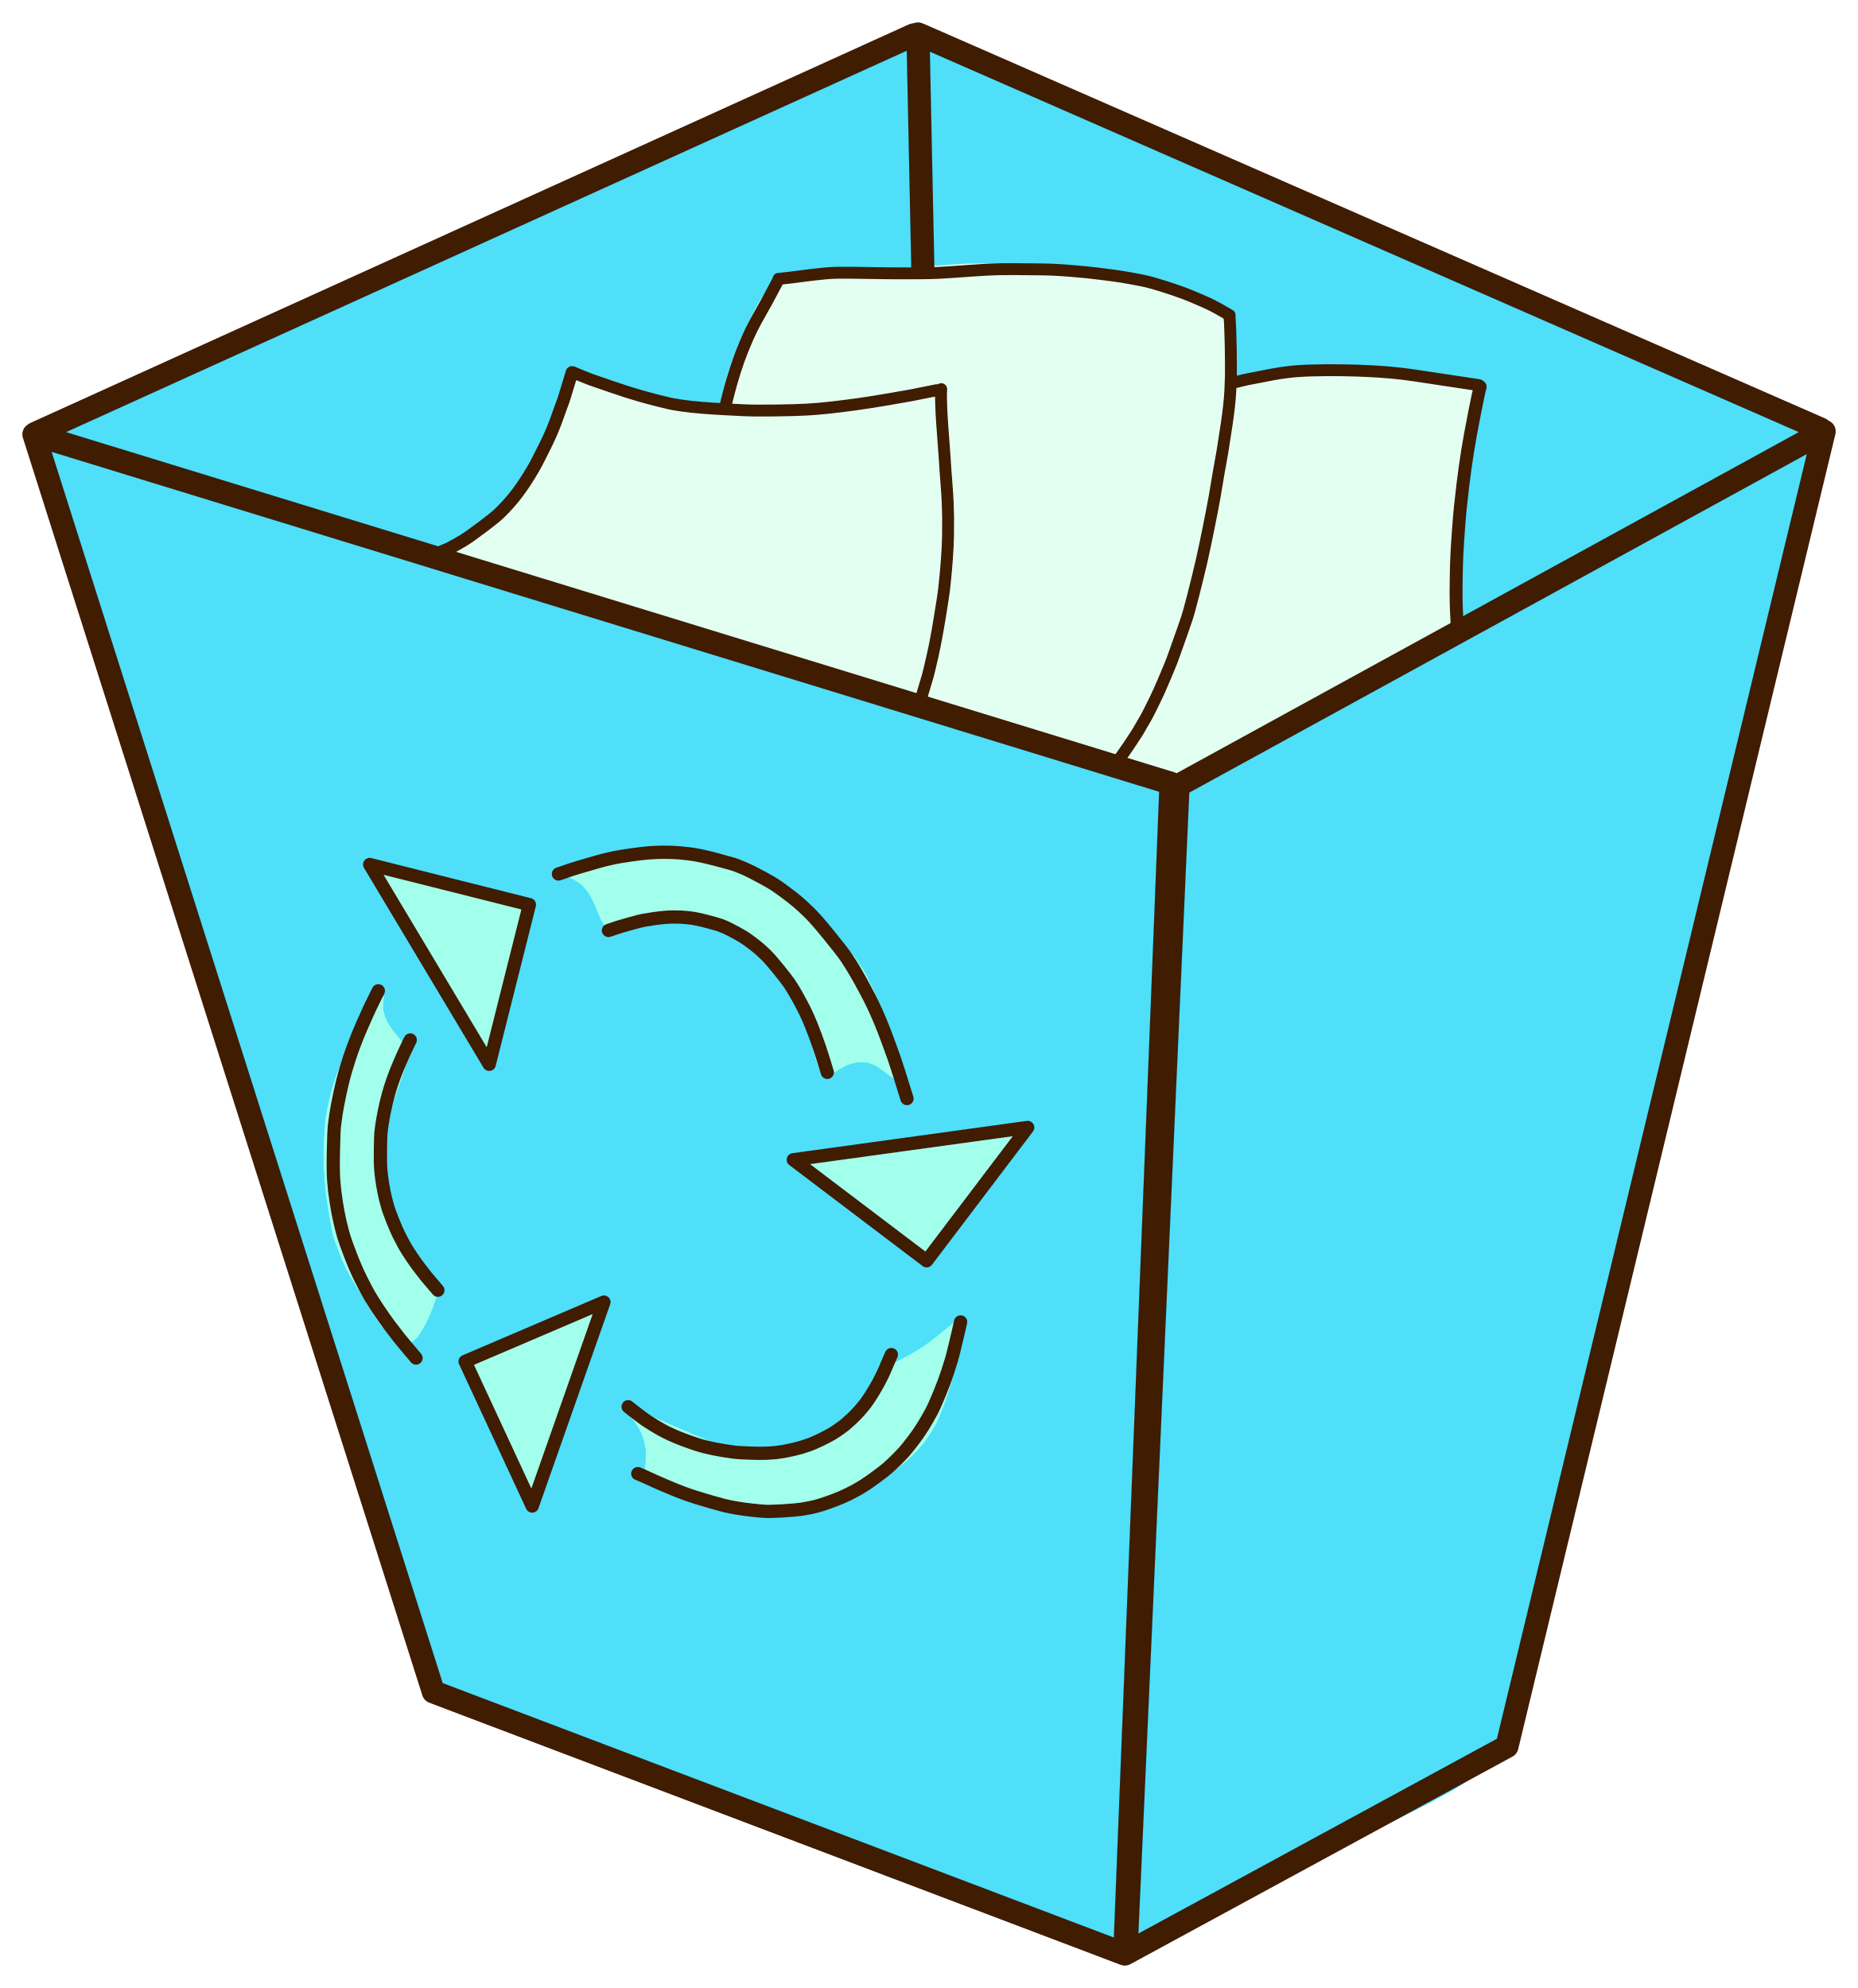
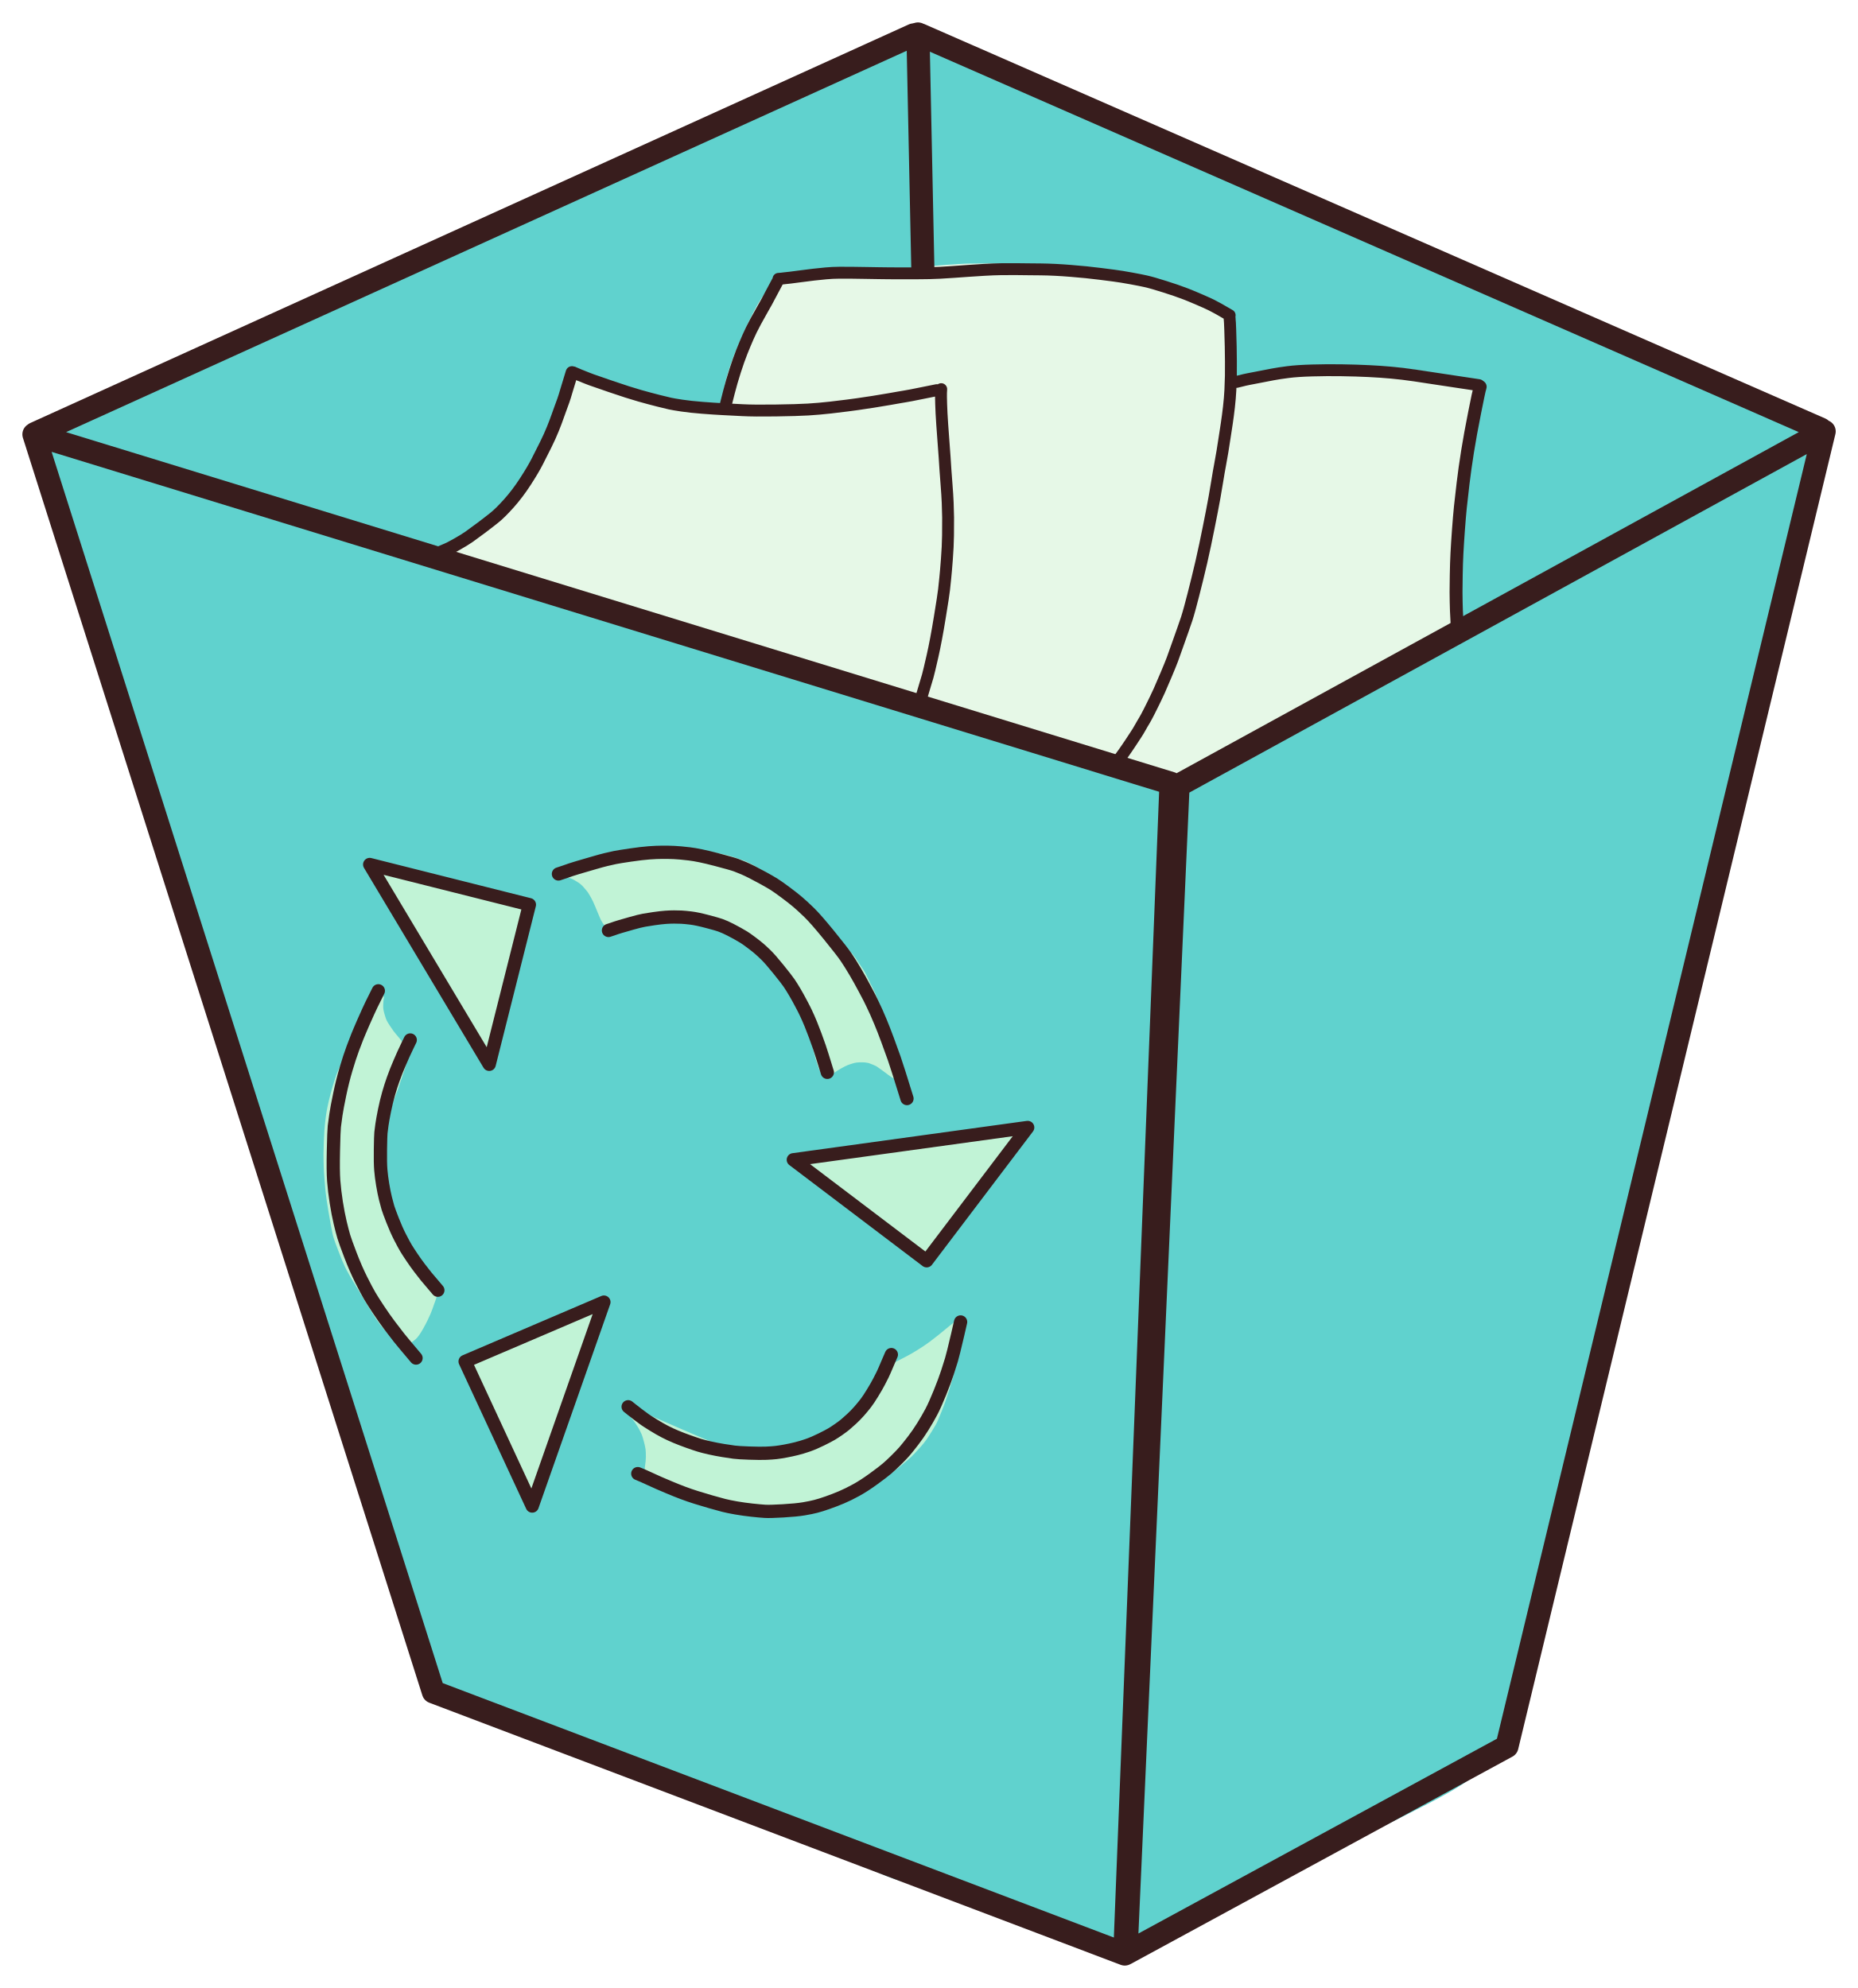
- <svg xmlns="http://www.w3.org/2000/svg" width="177.773" height="190.256" viewBox="111.919 216.798 133.33 142.692" style="filter: saturate(1.6) hue-rotate(20deg) brightness(1.1);">
-   <defs>
-     <linearGradient id="vaporOverlay" x1="0%" y1="0%" x2="100%" y2="100%">
-       <stop offset="0%" style="stop-color:rgb(255,80,220);stop-opacity:0.25" />
-       <stop offset="100%" style="stop-color:rgb(80,200,255);stop-opacity:0.25" />
-     </linearGradient>
-   </defs>
+ <svg xmlns="http://www.w3.org/2000/svg" width="177.773" height="190.256" viewBox="111.919 216.798 133.33 142.692">
  <g stroke-linecap="round" stroke-linejoin="round">
    <path fill="#60d2ce" stroke="#60d2ce" stroke-width=".5" d="M196.913 272.908q-.017.123-.069.978-.051.855-.091 1.6-.041.745-.08 1.663-.038.917-.054 1.599-.016.681-.029 1.358-.013.676-.029 1.054-.015.378-.025 1.002-.01.624-.021 1.184-.012.561-.035 1.266-.024.706-.057 1.351-.032.646-.096 1.526-.063.88-.142 1.812-.079.933-.146 1.714-.067.781-.108 1.409-.041.629-.069 1.083-.027.454-.042.734-.015.281-.043.759-.028.479-.062 1.152-.034.674-.058 1.241-.024.567-.064 1.258-.039.691-.104 1.591t-.161 2.031q-.095 1.13-.148 1.741-.027.305-.065.81-.038.505-.085 1.214-.046.709-.08 1.29-.034.581-.071 1.257-.037.676-.063 1.288-.026.612-.041 1.11-.016.497-.027 1.085-.012.588-.027 1.231-.015.644-.036 1.343-.02.699-.039 1.242t-.044 1.121q-.025.578-.046 1.152-.021.573-.054 1.409-.033.836-.06 1.502-.026.665-.065 1.44-.039.775-.078 1.459-.039.683-.094 1.568-.054.885-.099 1.48-.044.594-.118 1.623-.075 1.03-.125 1.612-.05.582-.093 1.133-.043.552-.082 1.189-.039.637-.077 1.238-.038.602-.081 1.374-.043.771-.074 1.418-.03.646-.065 1.438-.034.792-.069 1.724-.035.931-.067 1.447-.032.517-.062 1.386-.029.869-.045 1.315-.016.447-.041.778-.024.332-.075 1.145t-.081 1.363q-.029.549-.078 1.189-.048.639-.083 1.098-.035.459-.069.919-.033.461-.076 1.078-.043.618-.07 1.139-.028.521-.046 1.153-.017.632-.004 1.033.012.401.058.687.046.286.232.839l.204.295.284.099q.09.002.656-.113.567-.114.989-.285.423-.17.798-.359.375-.19.842-.458.466-.268.925-.535t.908-.53q.449-.262.899-.521.451-.258.903-.509.451-.251.854-.477.402-.227.934-.529.531-.303.873-.485.341-.183.699-.373.358-.19.845-.446.488-.256.887-.47.399-.214.866-.476.467-.262.946-.516.479-.254 1.026-.526.547-.273 1.109-.553.561-.281 1.14-.57.578-.289 1.233-.616.654-.327 1.384-.695.73-.367 1.336-.68.607-.313 1.323-.714.716-.4 1.427-.891.711-.491 1.299-1.046t.914-.973q.326-.418.421-.559.094-.141.281-.568.188-.427.351-.893.164-.467.299-.948.134-.481.178-.715.045-.234.175-.851.131-.616.358-1.698.227-1.081.412-1.94.185-.858.33-1.49.144-.632.261-1.126.117-.495.25-1.03t.283-1.245q.149-.709.27-1.253.121-.543.263-1.156.143-.613.268-1.12.126-.508.235-.909.217-.803.598-2.297.381-1.493.575-2.288.194-.794.554-2.394.36-1.6.594-2.628.235-1.029.429-1.746.195-.717.502-1.91t.511-2.032q.204-.839.601-2.334t.631-2.468q.233-.974.465-2.129t.367-1.796q.135-.642.242-1.167.107-.525.469-1.99.363-1.465.558-2.189.196-.724.286-1.046.09-.322.188-.738.098-.417.156-.688.059-.272.105-.464.047-.192.174-.744.126-.552.191-.83.065-.278.195-.916t.385-1.634q.255-.996.411-1.526.157-.53.303-1.059.147-.528.343-1.34.196-.811.401-1.546.204-.735.363-1.286.16-.551.421-1.506.261-.954.395-1.473.133-.519.238-.964.105-.444.255-.988.15-.544.352-1.347.203-.803.532-2.009.33-1.206.431-1.586.101-.38.292-1.038.192-.658.413-1.512.221-.854.374-1.412.154-.558.323-1.16.17-.603.298-1.227.128-.625.268-1.252.141-.628.278-1.137.138-.509.268-1.144.129-.636.233-1.152.104-.517.289-1.154.184-.637.293-1.142.108-.505.298-1.157.19-.651.285-1.003.094-.351.141-.585.046-.234.067-.469.02-.235.135-.781.115-.545.199-.938.084-.392.11-.726.026-.335.088-.688.063-.353.104-.601.042-.248.075-.543.034-.295.067-.545.032-.249.079-.473.047-.224.107-.636.059-.411.092-.647.032-.236.058-.339.026-.102.053-.226.027-.124.094-.771-.706.397-1.411.793-.705.397-1.411.793-.705.397-1.41.793-.706.397-1.411.793-.705.397-1.411.794-.705.396-1.41.793-.706.396-1.411.793-.705.396-1.411.793-.705.397-1.411.793-.705.397-1.41.793-.706.397-1.411.793-.705.397-1.411.794-.705.396-1.41.793-.706.396-1.411.793-.705.396-1.411.793-.705.397-1.41.793-.706.397-1.411.793-.706.397-1.411.793-.705.397-1.411.794-.705.396-1.411.793-.706.397-1.412.793-.706.397-1.413.794l-1.416.795q-.708.398-1.419.796-.711.398-1.426.798-.716.4-1.437.802-.72.401-1.449.806-.728.404-1.465.811-.737.406-1.482.816-.745.41-1.497.821-.751.412-1.505.824l-1.506.825Z" />
    <path fill="#60d2ce" stroke="#60d2ce" stroke-width=".5" d="M115.06 248.137q-.002.156.291 1.754.292 1.598.689 3.198.396 1.6.933 3.443.536 1.843.868 2.917.331 1.074.615 1.967.285.893.433 1.328.148.434.948 2.918.801 2.484 1.186 3.768.384 1.283.906 3.053.523 1.77.876 2.876.354 1.106.837 2.555.483 1.45 1.79 5.212 1.307 3.762 1.98 5.652.673 1.89.971 2.699.298.809.502 1.324.204.516.673 1.8.468 1.283 1.029 3.044.561 1.76.716 2.214.154.454 1.136 3.619.983 3.165 1.48 4.851.497 1.685.816 2.775.32 1.089.578 1.872.129.391.302.953.173.561.39 1.294.217.732.379 1.298.162.566.324 1.165.161.598.4 1.379.239.781.422 1.338.182.557.287.874.106.316.158.463.052.147.075.224.024.078.206.591.183.512.34.92.157.407.348.88.192.474.399 1.001.207.527.365.938.157.411.334.883.176.473.312.847t.281.784q.145.411.189.542.045.131.152.474.108.342.275.902.167.56.297 1.037.13.477.225.867.096.39.205.847l.233.974q.124.519.224.909.099.39.21.786.111.396.211.671.1.274.149.398.049.124.218.481.168.357.317.59.15.232.242.345.092.113.186.2.094.087.12.116.026.029.322.2t.907.459q.612.287.965.42.353.132.807.288.453.156 1.15.393.697.238.99.326.293.088.932.306.638.218 1.015.344.377.125.96.299.583.175.954.303.371.127.923.313.551.186 1.132.348.581.163 1.253.37.672.206 1.269.413.596.207.997.338.401.132 1.06.341.659.21 1.23.42.572.21 1.219.44.647.229.754.263.107.033.489.149.383.117.747.23.363.114.833.268.471.154.884.298.413.143.947.343.534.2 1.028.397.981.415 1.581.718t1.164.622q.565.319 1.175.668.611.349 1.057.602.446.254.935.518.489.264.909.468.42.204.949.413.529.209 1.137.401.608.192 1.211.373.603.181 1.379.377.776.195 1.629.442.853.246 1.262.374.408.128.677.213.269.085.816.293.547.208.995.397.449.19 1.231.511.783.32 1.466.617.684.297 1.049.448.364.15.593.233.229.082.256.096.027.014.341.124.315.111.678.182.363.072.454.083.09.012.305.018.214.006.413-.018.198-.025.422-.077.224-.052.46-.191l.07-.098q.122-.291.197-.749.074-.458.082-.993.008-.536-.015-1.301-.023-.765-.029-1.21-.007-.446-.01-.571-.002-.126.004-.494t.026-.979q.02-.61.048-1.159.028-.548.061-1.036t.058-.84q.025-.352.045-.567.02-.216.069-.683.05-.468.094-1.192.044-.725.087-1.37.042-.645.07-1.111.029-.465.059-.965.03-.5.056-.94.026-.44.059-1.01.033-.569.061-1.084.028-.516.045-.884.016-.368.024-.59.008-.222.022-.629.015-.407.029-.995.014-.589.02-1.128.006-.54.011-1.032.005-.493.008-1.003.003-.51.006-.897.002-.387.004-.821.002-.433.006-.814.004-.381.012-.872.008-.492.025-.937.018-.444.041-.93.022-.486.051-1.013.03-.527.059-.932.029-.405.066-.829.037-.423.088-.844.051-.422.104-1.017.053-.596.128-1.507.078-.912.128-1.632.049-.72.067-1.248.017-.528.031-1.054.013-.527.022-1.052.008-.524.016-.994.007-.47.014-.884.006-.415.018-.998.011-.583.028-1.335.016-.751.03-1.534.015-.782.024-1.392.009-.61.017-1.169.008-.559.015-1.092.008-.534.013-.927.006-.394.012-.826.006-.431.013-.901.006-.47.014-.978.007-.508.014-.97.006-.462.016-1.085t.021-1.27q.012-.646.022-1.108.009-.461.021-.876.011-.415.012-.972.001-.558.002-.979 0-.421.002-.891.001-.47.007-.885.005-.415.019-.954.013-.539.028-1.029.014-.491.038-.915.025-.424.055-.78.03-.357.076-.82l.1-1.033q.055-.57.09-1.03.035-.46.052-.812.017-.352.032-.821.015-.468.013-1.047-.003-.58-.011-.912-.008-.332-.005-.47.002-.137.008-.222.007-.084.014-.628.007-.543.036-1.148.029-.605.072-.987.043-.381.068-.649.025-.268.048-.537.022-.269.04-.45.018-.181.066-.516t.085-.566q.038-.23.058-.328.02-.098.054-.419.033-.32.072-.638.039-.319.095-.628.055-.309.123-.923l.067-.514q-.642-.193-1.281-.387-.639-.195-1.275-.39-.636-.196-1.271-.392-.635-.196-1.269-.392-.634-.196-1.268-.393-.634-.196-1.268-.393-.633-.196-1.267-.392-.634-.197-1.268-.393-.634-.197-1.268-.393-.633-.196-1.267-.393-.634-.196-1.268-.393-.633-.196-1.267-.392-.634-.197-1.268-.393-.634-.197-1.268-.393-.633-.196-1.267-.393-.634-.196-1.268-.393-.633-.196-1.267-.393l-1.268-.392q-.634-.197-1.267-.393-.634-.197-1.268-.393t-1.268-.393q-.634-.196-1.267-.393l-1.268-.392q-.634-.197-1.267-.393-.634-.197-1.268-.393t-1.268-.393q-.634-.196-1.267-.393-.634-.196-1.268-.393-.634-.196-1.267-.392-.634-.197-1.268-.393-.634-.197-1.268-.393-.633-.196-1.267-.393-.634-.196-1.268-.393l-1.268-.392q-.633-.197-1.267-.393-.634-.197-1.268-.393-.633-.196-1.267-.393-.634-.196-1.268-.393-.634-.196-1.267-.392-.634-.197-1.268-.393-.634-.197-1.268-.393-.633-.197-1.267-.393-.634-.196-1.268-.393-.634-.196-1.268-.393-.633-.196-1.267-.392-.634-.197-1.268-.393-.633-.197-1.267-.393-.634-.196-1.268-.393-.634-.196-1.267-.393l-1.268-.392q-.634-.197-1.268-.393-.633-.197-1.267-.393-.634-.197-1.268-.393t-1.267-.393q-.634-.196-1.268-.393l-1.268-.392q-.633-.197-1.267-.393-.634-.197-1.268-.393t-1.267-.393q-.634-.196-1.268-.393l-1.268-.392q-.633-.197-1.267-.393-.634-.197-1.268-.393-.634-.197-1.267-.393Z" />
    <path fill="#60d2ce" stroke="#60d2ce" stroke-width=".5" d="m178.16 219.255-.157.096q-.395.208-.504.269-.109.06-.396.226-.286.165-1.07.567-.783.402-1.256.643-.472.24-.982.52-.511.28-2.009.983-1.499.702-2.894 1.309-1.396.606-2.112.914-.716.309-1.88.868-1.165.56-2.519 1.216-1.355.656-2.38 1.11-1.026.454-1.889.805-.863.352-2.081.878-1.219.526-1.908.849-.69.323-1.423.651-.733.329-.922.42-.19.091-1.21.564-1.02.472-1.872.864-.852.391-1.433.674-.581.283-.869.409-.287.126-.948.444t-1.173.57q-.512.253-1.197.576-.685.322-1.461.697-.777.375-1.164.547-.386.172-1.166.55-.78.379-1.799.862-1.02.484-1.971.883-.952.399-2.008.825-1.057.426-1.578.64-.521.214-.813.327-.291.114-.654.263-.362.148-.713.288-.351.139-.709.275-.357.135-.684.27-.327.134-.672.29-.344.155-.687.302-.342.148-.709.286-.367.139-.694.293-.326.154-.614.283-.288.129-.714.311-.426.183-.713.326-.287.142-.681.335-.395.193-.609.292-.215.099-.621.277-.407.177-.794.361-.386.185-.627.296-.242.112-.399.188-.157.075-.536.244-.379.168-.799.379-.421.21-.604.32-.184.11-.282.163-.097.052-.311.197-.214.144-.388.312-.175.167-.228.246-.054.08-.07.118-.016.039-.07.196-.004.01.053.134.056.123.283.344.227.221.462.355.234.133.398.2.165.067.324.121.158.054 1.083.266.925.211 1.704.383.779.172 2.432.706t2.926.982q1.273.449 2.14.757.866.309 2.302.772t2.456.733q1.019.27 2.656.639 1.637.369 2.768.63 1.132.261 1.648.388t1.391.368q.876.241 2.282.638 1.407.397 2.485.697 1.078.301 2.201.608t1.819.489q.695.183 1.157.308.461.125 1.42.4.958.276 2.091.645 1.134.37 2.129.753.996.383 1.603.654.608.272.965.437.356.166.747.342.391.175 1.032.447.641.271 1.663.698 1.022.427 1.795.756.773.329 1.559.677.787.348 1.264.567.477.22.803.382.325.162.894.413t1.134.472q.565.221 1.499.488.934.267 2.426.671 1.492.403 2.67.725 1.178.321 2.474.662 1.296.342 2.115.546.82.204 1.789.415.969.212 1.694.36.725.147 1.929.361 1.204.213 2.461.368 1.258.155 2.116.289.858.134 2.277.532t1.524.446q.105.049.561.306.456.257.654.393.197.136.328.243.13.108.219.189.09.08.118.102.028.022.099.11.071.089.103.152.032.062.079.202.004.05-.017.166t-.038.155q-.016.04-.021.045-.006.005 0 .048.051-.042.26-.15.208-.108 1.045-.673.836-.566 2.486-1.635 1.65-1.069 2.9-1.916 1.249-.848 1.881-1.281.632-.433 2.195-1.438 1.563-1.006 2.409-1.525.846-.518 2.536-1.546 1.689-1.027 2.691-1.604 1.001-.576 1.539-.871.538-.295.994-.54.455-.245.614-.326.158-.082.719-.395.561-.314 1.583-.885 1.021-.57 1.893-1.049.871-.479 1.95-1.062 1.079-.583 1.904-1.018.825-.435 2.067-1.157 1.242-.723 2.282-1.306 1.04-.582 1.527-.827.487-.245 1.463-.795.977-.55 1.439-.824.461-.273 1.193-.754.732-.482 1.136-.744.403-.262.634-.406.232-.144.579-.355.346-.212 1.058-.707.713-.494.897-.638l.195-.24q-.966-.442-1.952-.884-.985-.442-1.989-.884t-2.024-.885q-1.02-.442-2.051-.884-1.032-.443-2.07-.886-1.038-.442-2.077-.885t-2.074-.885q-1.035-.443-2.063-.885-1.028-.443-2.047-.885-1.019-.442-2.03-.885-1.01-.442-2.011-.884-1.002-.442-1.997-.884-.994-.442-1.983-.884-.989-.442-1.973-.884-.985-.442-1.966-.884-.982-.442-1.961-.884-.98-.442-1.958-.884l-1.956-.884q-.977-.441-1.954-.883l-1.954-.884-1.954-.884q-.977-.442-1.953-.883l-1.954-.884q-.976-.442-1.953-.884l-1.954-.884q-.977-.442-1.954-.885-.977-.442-1.954-.885-.978-.442-1.956-.886-.978-.443-1.957-.888-.979-.444-1.96-.89t-1.964-.895q-.983-.449-1.968-.9Z" />
    <path fill="#e6f8e7" stroke="#e6f8e7" stroke-width=".5" d="M144.287 256.419q.047-.024.659-.294.612-.27.97-.459.357-.189.602-.345.245-.155.764-.64.519-.486.777-.781.259-.294.573-.685.315-.392.558-.754.242-.361.428-.702.186-.341.458-.854.272-.513.431-.826.16-.313.238-.479.077-.165.223-.467.145-.303.369-.753.225-.451.447-.918t.332-.729q.11-.261.206-.533.096-.272.199-.567.103-.295.159-.466.056-.172.101-.318.044-.146.137-.392.092-.246.183-.37.09-.124.126-.153.089-.01.135-.011.047-.001.237.033t.417.127q.226.093.421.178.194.086 1.051.367.857.282 1.456.446.599.165 1.139.272.54.107 1.222.201.682.094 1.136.169.453.075.914.182.461.106.744.168.283.062.62.115.337.054.82.118.484.065.851.108t.746.076q.379.034.799.051.42.018.733.027.313.008 1.12.024.806.016 1.293.011.487-.004 1.024-.042.537-.037 1.032-.089t.783-.081q.288-.028.848-.09.561-.061.956-.121.395-.06.894-.151.499-.09.735-.137.237-.048.585-.146.347-.099.66-.193.313-.095.543-.16.23-.066.539-.143.309-.077.575-.101.267-.023.394-.014.127.008.196.021.068.013.219.07.024.008.215.442t.255 1.016q.063.582.099 1.165.035.583.053 1.39.017.806.011 1.486-.006.68.022 1.532.029.852.045 1.4.017.549.012.809-.004.261-.012.942-.007.68-.031 1.242-.023.561-.046.935t-.036.599q-.013.225-.021.333-.008.109-.077.98-.035.435-.062.74-.028.306-.059.569-.031.263-.067.512-.035.248-.117.751t-.206 1.119q-.124.616-.209.99-.086.373-.151.622-.065.25-.136.473-.071.224-.302.836-.231.611-.47 1.155-.54-.176-1.085-.367-.545-.192-1.097-.403-.553-.212-1.112-.431-.558-.219-1.12-.434-.561-.215-1.122-.415-.561-.201-1.118-.382t-1.109-.344q-.551-.163-1.096-.313-.544-.15-1.08-.293-.537-.143-1.065-.287-.529-.144-1.05-.293t-1.036-.309q-.514-.16-1.024-.326-.509-.167-1.016-.337t-1.012-.34q-.506-.17-1.011-.335-.505-.166-1.012-.325t-1.015-.312q-.508-.153-1.017-.302-.51-.149-1.021-.298-.51-.148-1.022-.299-.511-.151-1.022-.311t-1.022-.326q-.511-.166-1.021-.339-.511-.172-1.021-.349-.51-.177-1.021-.354-.51-.178-1.02-.355-.511-.176-1.022-.349-.51-.173-1.022-.341-.511-.168-1.024-.332-.512-.163-1.025-.322-.513-.159-1.027-.315Z" />
    <path fill="#e6f8e7" stroke="#e6f8e7" stroke-width=".5" d="M177.163 265.887q-.045.22-.069.354-.023.133-.056.292-.034.159-.06.402M178.298 266.777q.181.068.198.073.016.005.411.16.394.156.617.244.223.087.522.204.3.117.507.201.208.085.477.204.268.118.836.322.567.204.856.298.288.094.429.142.142.048.28.096.137.049.368.133.231.083.367.133.136.05.725.252.59.201 1.029.354.438.152.668.238.231.085.59.193.358.108.648.193.291.086.563.181.272.096.511.176.239.08.433.144.194.064.409.149.215.086.376.145.162.06.306.097.144.038.32.088.176.049.281.067.106.018.173.023.066.004.237-.012.171-.017.288-.046.117-.029.229-.072.111-.043.312-.17.201-.126.359-.269.158-.144.236-.23.078-.087.357-.499.279-.412.439-.72.161-.308.229-.459.068-.151.134-.303.067-.152.173-.431.106-.278.194-.5.088-.222.225-.531.137-.309.204-.454.067-.144.167-.408.099-.265.215-.577.117-.312.184-.51.067-.198.128-.407.06-.21.097-.342.036-.132.106-.332t.204-.56q.135-.359.203-.537.069-.179.133-.381.063-.202.141-.454.079-.253.126-.399.048-.147.168-.523.12-.375.159-.51.038-.134.061-.232t.075-.282q.052-.184.18-.576.128-.392.241-.741.112-.348.249-.798.138-.45.205-.701.067-.25.114-.465.047-.215.108-.463.06-.248.223-.654.162-.406.253-.597.092-.191.146-.312.054-.121.096-.224.043-.103.143-.345.1-.243.165-.432.066-.189.125-.474.06-.285.086-.478.027-.193.047-.342.019-.149.027-.24.009-.091.013-.224.005-.134.007-.144.002-.011 0-.198-.002-.188-.01-.32-.008-.133-.007-.368 0-.235.011-.617.01-.382.025-.679.016-.296.043-.613.027-.318.07-.624.042-.306.118-.668.076-.362.185-.876.108-.514.157-.835.048-.32.066-.534.017-.214.031-.52.014-.307.015-.449v-.31q.001-.167.008-.821.008-.654.018-.892.01-.237.018-.462.009-.225.014-.536.006-.311.004-.675-.002-.365-.014-.512-.013-.147-.03-.249-.018-.102-.037-.175-.019-.074-.064-.204-.044-.131-.066-.177-.021-.046-.078-.13-.057-.084-.122-.163-.065-.08-.197-.203-.132-.124-.322-.245-.19-.12-.303-.18-.114-.06-.206-.105-.092-.045-.332-.156-.24-.111-.373-.169-.133-.059-.341-.16-.207-.101-.363-.174-.155-.074-.444-.19-.288-.117-.534-.202-.245-.085-.46-.163-.215-.079-.446-.152-.23-.074-.465-.132-.236-.058-.407-.093-.172-.036-.461-.097-.289-.061-.529-.103-.239-.043-.546-.076-.306-.034-.567-.056-.26-.022-.444-.04-.183-.019-.293-.035-.11-.016-.67-.055t-.873-.058q-.313-.018-.459-.028-.147-.01-.278-.026-.131-.015-.423-.042-.291-.027-.565-.045-.275-.019-.521-.042-.246-.023-.524-.051-.279-.027-.754-.061-.476-.033-.716-.05-.24-.018-.756-.056-.517-.038-.822-.055l-.682-.04q-.377-.022-.796-.024-.419-.002-.759.004-.339.006-.519.007-.179.001-.242.003-.062.002-.154.004t-.254.012q-.163.009-.259.016-.097.008-.268.02-.171.011-.487.029-.315.017-.716.056-.402.039-.726.069-.325.029-.528.04-.204.011-.494.041-.291.03-.436.047-.145.018-.249.025l-.663.044q-.557.037-.852.053-.295.017-.502.039-.207.021-.67.078-.462.057-.882.107-.419.049-.771.073-.353.024-.553.033-.201.009-.436.023-.236.014-.569.021-.333.007-.549.016-.217.009-.502.033-.286.023-.53.046-.244.022-.483.068-.24.046-.362.082-.121.037-.233.07-.112.033-.202.067-.091.034-.167.073-.076.039-.18.107-.105.069-.228.165-.123.096-.206.174-.083.078-.14.141-.057.063-.32.455-.264.392-.517.883-.254.49-.396.787-.143.298-.263.559-.12.262-.236.535-.116.274-.268.627-.152.353-.24.561-.087.209-.291.8-.204.591-.296.942t-.131.564q-.039.214-.051.414-.011.2-.002.305.009.105.045.229.036.125.073.189.037.065.056.086.019.021.06.056.041.035.56.2.519.166.862.19.343.023.526.018.182-.005.549-.046.367-.04.591-.06.224-.02.596-.034.372-.015.609-.02.237-.005.544-.033.308-.027.6-.049.292-.021.569-.035.278-.015.702-.055.425-.041.892-.091.467-.05.712-.078.245-.029.379-.051.135-.021.494-.073.36-.052.877-.164.518-.113.841-.198.322-.085.572-.153.25-.068.584-.165.334-.098.722-.178.388-.081.6-.112l.291-.044q.08-.013.245-.034.164-.022.26-.033.096-.01.175-.016.079-.006.133-.005.054 0 .259-.017.206-.016.313-.046l-.068 1.382-.068 1.389q-.035.697-.069 1.395-.034.697-.069 1.396-.035.698-.069 1.396-.035.699-.069 1.397-.035.699-.069 1.397-.035.699-.069 1.397-.035.699-.069 1.397-.035.699-.069 1.397l-.07 1.397q-.034.699-.069 1.397-.034.699-.069 1.397-.034.699-.069 1.397-.034.699-.069 1.397-.034.699-.069 1.397Z" />
    <path fill="#e6f8e7" stroke="#e6f8e7" stroke-width=".5" d="M200.549 244.344q-.006.019-.039.221t-.094.586q-.06.385-.103.696-.043.312-.082.668-.039.356-.059.623-.021.266-.056.821-.036.554-.054.842-.017.287-.025.416t-.019.257q-.012.129-.065.585-.053.456-.136 1.069-.083.613-.136.953-.052.341-.082.536-.029.196-.11.609-.081.412-.167.824-.086.412-.137.636-.051.224-.252.831-.202.607-.325.941-.123.335-.224.605-.101.27-.237.69-.136.419-.256.857t-.178.666q-.057.229-.142.536-.086.307-.207.746-.122.439-.175.651-.053.212-.112.439-.06.227-.191.679-.131.453-.215.727-.084.275-.187.602-.103.327-.231.669-.129.341-.276.701-.147.359-.251.601-.104.243-.246.529-.141.286-.257.505-.117.22-.198.366t-.22.407q-.139.261-.213.395-.074.134-.146.268-.073.135-.183.329t-.164.286l-.105.181q-.052.089-.195.336-.142.247-.231.386-.088.139-.198.322-.109.183-.155.268-.046.085-.089.163-.043.079-.085.179-.042.101-.072.208-.031.108-.056.271-.025.163-.023.217.003.055.009.087.006.033.017.06.011.027.237.214.227.187.576.314.348.127.527.172.178.044.367.082.188.039.436.089.248.05.371.073.123.023.243.032.121.008.219.016.097.007.202.011.105.004.177.001.071-.002.211-.02.141-.017.265-.035.125-.019.414-.106.29-.087.416-.135.127-.047.278-.109.152-.062.302-.134.15-.072.457-.235.306-.162.793-.422.487-.259 1.485-.838.998-.578 1.576-.923.578-.344.916-.533.338-.189.495-.272.158-.083.477-.26.32-.176.63-.345.311-.168.443-.236.132-.067.514-.272.382-.204.636-.334.253-.129.361-.181.108-.052.267-.125.159-.073.471-.236.312-.162.494-.265.183-.103.481-.269.298-.167 1.499-.811 1.202-.645 1.469-.785.267-.141.402-.213.135-.072.317-.166.181-.094.523-.277.342-.182.626-.347.285-.166.522-.312.238-.147.435-.273.198-.126.419-.263.221-.136.37-.242.15-.106.26-.186.111-.08.255-.218.144-.139.202-.204.058-.066.101-.131.043-.065.079-.143.036-.078.05-.126.014-.048.045-.192.031-.145.059-.337.028-.193.037-.352.009-.158.001-.384t-.021-.574q-.013-.348-.023-.565-.011-.217-.022-.351-.01-.135-.019-.237-.009-.103-.012-.214-.004-.111-.007-.45t.018-.74q.022-.402.049-.718.028-.317.054-.532.026-.215.055-.384.015-.084.044-.339.029-.255.075-.682.046-.426.081-.752.036-.326.07-.664.035-.338.064-.589.029-.252.07-.579.041-.328.077-.612.035-.285.055-.456.021-.171.055-.499.034-.329.089-.656.054-.327.095-.531.041-.204.104-.485.064-.281.13-.597.066-.317.1-.484.033-.168.061-.291.027-.122.082-.39.055-.269.079-.406.024-.136.049-.259.025-.122.038-.216.013-.093.02-.195.007-.101.011-.199.004-.098 0-.162t-.016-.168q-.013-.104-.035-.197-.023-.093-.046-.168-.035-.039-.118-.123-.082-.084-.18-.147-.097-.062-.142-.087-.046-.026-.204-.082-.159-.056-.417-.127-.259-.07-.463-.113-.203-.042-.402-.078-.198-.036-.421-.089-.222-.054-.493-.11t-.495-.096l-.425-.076q-.2-.036-.53-.083-.329-.047-.574-.072-.246-.026-.527-.054-.282-.028-.407-.038-.124-.009-.382-.034-.257-.025-.573-.042-.315-.016-.975-.073l-.197-.026q-.589.07-1.172.131-.584.061-1.162.116-.578.055-1.154.112-.576.056-1.153.119-.576.062-1.154.133-.578.07-1.157.148-.58.078-1.16.16-.581.083-1.162.169Z" />
    <path fill="#c1f3d6" stroke="#c1f3d6" stroke-width=".5" d="m139.187 279.456.039.048.043.059q.095.16.371.574.275.413.437.663.162.249.295.463.133.215.265.43t.307.502q.175.287.322.532.146.245.325.548.178.304.315.552.138.249.265.488.126.239.289.554.162.314.346.663.185.349.392.735.207.385.366.684.159.299.327.61t.402.723q.234.413.365.643.131.23.29.543.158.312.315.6.158.288.446.85.288.562.444.857.156.296.246.461.089.165.279.393.191.228.348.291.03-.022.11-.135.079-.114.138-.275.059-.162.095-.302.037-.14.096-.436.059-.296.153-.805.093-.509.163-.906.071-.396.14-.813.07-.417.1-.615.031-.199.086-.502.054-.304.142-.771t.16-.819q.072-.351.154-.712.083-.361.139-.588.056-.227.119-.463.063-.236.153-.556.089-.319.149-.531.06-.212.108-.374.047-.161.087-.277.04-.117.072-.193.032-.077.078-.209.045-.133.193-.621.015-.033.09-.264-.33-.073-.66-.145l-.66-.144q-.33-.073-.66-.144-.331-.072-.661-.144l-.66-.144q-.33-.072-.66-.143l-.66-.144q-.331-.072-.661-.143l-.66-.144q-.33-.072-.66-.143-.33-.072-.661-.144l-.66-.144q-.33-.071-.66-.143l-.66-.144q-.331-.071-.661-.143t-.66-.143ZM169.06 300.26l.022.021q.125.064.567.4.442.336.836.625.394.29.757.545.362.256.626.452.263.197.55.421.287.223.513.406.226.182.474.391.247.209.683.54.436.33.864.635.429.304.716.508.287.204.531.377.244.173.54.38.296.207.514.348.217.142.428.26.21.119.296.152.085.033.168.056t.208.048q.124.025.182.026.058.001.172-.01.018-.001.127-.069.108-.069.261-.226.153-.157.237-.273.083-.116.193-.287.111-.171.128-.203.018-.033.14-.234.122-.201.352-.586.229-.386.411-.684.182-.298.386-.61.203-.311.361-.535.158-.223.237-.322.079-.098.267-.346.188-.249.351-.468.163-.219.422-.585.26-.366.465-.669.205-.304.399-.589.194-.285.416-.624.223-.338.305-.46.082-.121.138-.209.057-.087.105-.165.048-.078.142-.222.094-.143.101-.151.007-.007.233-.353l-.989.142q-.495.071-.99.143-.494.071-.989.143-.494.071-.989.143-.494.071-.989.143-.494.071-.989.143-.494.071-.989.143-.494.071-.989.143-.494.072-.989.143-.494.072-.989.143-.494.072-.989.143-.494.072-.989.143l-.989.144q-.494.071-.989.143-.494.071-.988.143l-.989.144ZM145.742 314.673q.029-.017.232-.119l.581-.292q.378-.19.684-.345l.654-.33q.348-.177.695-.343.346-.167.7-.347.353-.18.547-.275.194-.095.557-.259.363-.163.61-.279.246-.116.656-.311.41-.194.67-.312.259-.119.382-.17.123-.052.442-.205.32-.153.508-.244.187-.091.37-.154t.242-.073q.06-.01.268-.065.208-.055.316-.055.086.007.111.015.025.008.046.025.022.016.026.03.004.014.012.096.008.081-.04.371-.049.29-.141.616-.092.326-.247.789-.154.463-.277.818-.123.354-.257.717-.135.363-.22.586-.086.222-.25.656-.165.434-.38 1.005-.214.57-.371 1.073-.158.502-.276.955-.117.453-.229.813-.111.36-.191.563-.08.203-.172.432l-.221.553q-.13.323-.244.595-.114.272-.26.605-.146.333-.321.707-.176.374-.242.518-.067.144-.201.455-.133.312-.21.483-.077.172-.202.472-.126.3-.191.495-.13-.321-.261-.641-.13-.321-.26-.641-.131-.32-.261-.641-.13-.32-.261-.64-.13-.321-.26-.641-.131-.32-.261-.641-.13-.32-.261-.64-.13-.321-.26-.641-.131-.321-.261-.641t-.261-.641q-.13-.32-.26-.641-.13-.32-.261-.641l-.26-.642-.26-.642q-.13-.322-.259-.645l-.259-.646ZM139.222 288.405l-.018.071-.013.113q-.011.063-.021.284-.009.22.009.377.018.156.108.462.09.306.158.444.068.137.235.39.166.252.263.386.096.134.204.256.108.122.227.269.119.146.17.216.052.07.126.18.074.11.092.145.018.035.057.109.039.074.066.145l.026.116q-.004.206-.015.323-.011.116-.039.246-.027.129-.059.265t-.112.377q-.079.24-.126.38t-.114.328q-.066.189-.112.329-.046.139-.084.248-.039.109-.089.239-.05.131-.131.351-.08.22-.106.281-.026.061-.091.23t-.1.269q-.035.1-.07.195t-.146.453q-.112.358-.188.635-.077.277-.121.454t-.085.362q-.041.186-.109.746-.067.561-.079.961-.011.401-.004.626.007.224.031.609.023.385.063.683.04.298.123.7.083.402.163.685.079.282.172.588.093.306.187.566.094.259.214.555.121.295.204.487.083.192.246.52.163.328.248.479.084.15.167.273.083.122.258.345.175.223.358.423.182.2.418.413.236.213.365.324.128.11.244.222.115.111.194.199.078.087.119.136.041.049.081.094.039.045.092.138.053.093.075.147.021.053.046.159.026.106.031.156.005.051.005.075.001.024-.009.088-.01.065-.024.12-.013.056-.048.145-.035.088-.115.322-.08.235-.132.375-.051.14-.12.304-.07.165-.203.444-.134.279-.309.589-.175.309-.268.437-.093.128-.136.177-.043.048-.111.109-.069.06-.147.117-.078.058-.114.079-.037.022-.101.042-.065.019-.128.029-.063.01-.116.011-.053.001-.189-.045-.137-.046-.206-.085-.07-.039-.156-.104-.087-.065-.442-.434-.354-.37-.561-.638-.207-.269-.43-.618-.223-.348-.505-.819-.282-.471-.492-.818-.211-.347-.328-.538-.117-.192-.207-.342-.09-.149-.257-.443-.168-.295-.27-.503-.102-.209-.21-.47-.107-.262-.255-.647-.148-.385-.233-.617-.085-.232-.118-.35-.033-.117-.065-.243-.033-.126-.12-.606t-.181-1.038q-.093-.558-.138-.881-.044-.323-.06-.473-.015-.151-.026-.277-.011-.127-.052-.637-.041-.51-.051-.804-.011-.293-.014-.526-.003-.232-.005-.447-.002-.216.028-.982.031-.766.087-1.256.057-.489.101-.748.043-.26.162-.78.119-.52.284-1.063.164-.544.262-.808.099-.265.157-.391.057-.126.114-.223.057-.098.112-.199.055-.1.069-.127.014-.027.031-.046.016-.02.07-.097l2.362-4.502ZM157.063 317.998l.115.129q.107.119.268.314.161.194.334.456.173.262.263.437.091.175.154.327.063.151.146.457.083.305.108.445l.039.209q.013.07.022.273t.005.353q-.004.15-.018.293-.015.143-.032.269-.018.126-.026.192-.009.066-.01.183-.002.116.002.139.003.024.305.258.301.235.593.364.291.128.384.16.093.032.298.113t.486.177q.281.096.444.144.164.049.645.165.482.116.887.224.405.107.652.189.247.083.566.182.319.1.463.143.144.044.405.141.261.098.532.189t.727.195q.457.105.8.153.344.049.654.065.31.017.616.026.306.009.616-.001.31-.011.529-.033.218-.022.589-.073.37-.051.635-.109.265-.059.542-.127.278-.069.449-.117.172-.048.438-.153.266-.106.549-.226.284-.12.763-.381.478-.261.634-.347.157-.086.289-.169.131-.083.344-.225.213-.141.349-.232.137-.091.444-.316.308-.225.474-.354.166-.129.302-.233.136-.104.149-.111.014-.008.32-.255t.528-.442q.221-.195.316-.283.094-.087.215-.22.12-.134.314-.342.195-.209.354-.411.16-.202.272-.375.112-.173.276-.435.164-.261.252-.418.088-.156.164-.331.076-.175.258-.621.181-.446.288-.761.108-.315.201-.614.094-.3.203-.657.109-.358.171-.598.061-.241.159-.612.097-.371.147-.578.051-.207.114-.505.063-.298.113-.56.05-.262.071-.406.021-.143.029-.464.008-.321-.011-.387t-.023-.069q-.004-.003-.104.054-.101.056-.206.142-.106.086-.22.178-.114.093-.292.241-.177.148-.48.392-.303.243-.588.457-.285.213-.647.449-.362.236-.686.423-.324.188-.775.416-.451.228-.494.25-.044.022-.09.039t-.125.048q-.08.031-.272.121-.02.011-.076.062-.055.051-.396.521-.342.47-.409.581-.066.111-.178.293-.111.183-.452.743-.341.559-.55.856-.21.297-.311.421t-.157.187q-.055.062-.309.313-.254.252-.441.404-.187.153-.337.26-.15.107-.342.236-.193.129-.3.198-.106.07-.34.201-.234.132-.527.265-.293.133-.419.189-.127.056-.457.164-.33.109-.558.181-.228.073-.309.093-.081.021-.122.029-.042.007-.255.049t-.429.083q-.217.041-.39.059-.173.019-.321.029-.149.009-.218.01-.069.001-.207-.01-.138-.012-.294-.019-.157-.007-.297-.023-.139-.017-.249-.027-.109-.01-.36-.035-.251-.024-.403-.045-.153-.021-.353-.051-.2-.03-.239-.037-.04-.007-.342-.049-.424-.176-.852-.355t-.863-.362q-.435-.184-.88-.373-.446-.19-.904-.387t-.93-.403q-.472-.206-.955-.418l-.971-.428q-.487-.215-.972-.428ZM152.611 279.504q.069.016.182.053.113.037.181.06.068.024.158.067.091.043.196.11.105.067.202.123.096.056.213.155.116.098.23.226.115.128.208.244.093.115.113.14.02.025.161.259.141.235.257.482.115.248.168.386.054.139.102.249.048.11.139.332.092.221.139.324.048.103.279.427.57.045.86-.006.291-.051.457-.087.167-.037.299-.066.132-.03.609-.127.478-.097.982-.192.505-.094.914-.145.408-.051 1.026-.069.618-.018.905-.008.288.01.606.057t.532.084q.215.037.36.069.146.032.311.083.166.051.295.092.13.04.25.074.12.033.316.112.197.079.423.194.226.115.401.201.176.087.329.192.153.105.266.202.113.098.301.262t.299.264q.11.1.22.215.111.116.28.318.17.202.366.417.196.214.369.417.173.202.28.325.107.123.229.265.121.142.185.22.063.078.183.245.12.166.277.377.157.212.297.458.141.247.275.502.134.254.252.528t.189.464q.07.189.145.399.074.211.12.371l.089.309q.043.15.104.367t.095.364q.034.147.101.408.066.261.131.547.065.285.107.46.042.174.123.455.081.281.147.468.067.187.147.35.08.162.122.215.042.052.055.059.012.007.029.006.016 0 .154-.078.137-.078.285-.18.147-.103.25-.168.102-.065.253-.152.15-.087.291-.157.141-.069.228-.105.088-.036.248-.087.159-.051.248-.074t.204-.038q.115-.016.232-.018.117-.002.211 0 .094.003.12.003.027 0 .124.01.098.01.174.025.076.015.128.031.052.016.163.062.112.046.139.055.027.009.126.053.1.044.137.065.036.02.14.091.104.07.164.116.06.045.132.093.072.048.208.154.137.105.263.197.125.091.175.125.05.034.109.071.059.037.106.053t.054.017q.008.002.023-.032.016-.033.018-.06.003-.027.006-.032.003-.005-.007-.202-.01-.198-.036-.339-.026-.142-.053-.254-.026-.113-.086-.348l-.117-.466q-.058-.231-.26-.836-.203-.604-.427-1.182-.224-.577-.417-1.063-.193-.486-.292-.727-.099-.242-.17-.397-.071-.154-.147-.306t-.088-.169q-.012-.018-.138-.288-.127-.271-.218-.448-.091-.178-.147-.268-.055-.089-.079-.125-.024-.035-.078-.107-.053-.073-.203-.306-.149-.234-.247-.376-.098-.143-.204-.257-.105-.113-.467-.523-.362-.409-.434-.481l-.192-.195q-.121-.124-.285-.319-.164-.196-.295-.341-.132-.145-.349-.385-.217-.241-.335-.375-.119-.135-.2-.213-.081-.077-.175-.153-.093-.076-.238-.217-.145-.142-.256-.255-.111-.112-.195-.192t-.24-.205q-.156-.125-.373-.317-.217-.193-.363-.316-.146-.122-.271-.215-.125-.092-.271-.203-.145-.11-.193-.147-.048-.038-.197-.15-.149-.111-.353-.246-.203-.136-.43-.296-.227-.16-.345-.236-.118-.075-.282-.167-.164-.091-.301-.171-.138-.08-.255-.14-.117-.061-.194-.096-.077-.036-.282-.105-.205-.07-.548-.189-.344-.12-.425-.138-.081-.017-.241-.052-.159-.034-.216-.048-.056-.014-.362-.071-.306-.056-.479-.08-.173-.023-.301-.044-.127-.021-.143-.024-.016-.004-.156-.015-.14-.01-.443-.024-.303-.015-.782-.037-.479-.022-.735-.026-.255-.004-.498-.016-.242-.012-.707.001-.465.013-.684.024-.22.011-.403.037-.182.025-.268.041-.086.015-.577.07-.555.161-1.122.326-.568.165-1.145.333-.577.168-1.149.334-.572.167-1.13.329Z" />
    <path fill="none" stroke="#381d1d" stroke-width="1.659" d="m114.354 247.974 81.599 25.049-3.32 84.028-49.614-18.813ZM196.458 273.185l46.364-25.424-22.763 94.391-27.34 14.857ZM177.479 219.306l-63.041 28.607M242.573 247.597l-64.566-28.274" />
    <path fill="none" stroke="#381d1d" stroke-width=".905" d="m143.34 256.486.101-.016q.091-.035.246-.108.156-.073.319-.136.162-.063.7-.364.537-.301.887-.546.35-.246.862-.632.513-.386.936-.724.422-.337 1.04-1.026.617-.689 1.178-1.554.561-.866.852-1.436.291-.569.603-1.195.311-.625.526-1.16.216-.535.327-.86.111-.325.215-.598.103-.273.205-.562.103-.289.228-.725t.399-1.311" />
    <path fill="none" stroke="#381d1d" stroke-width=".854" d="M153.072 243.537q.097.043.425.181.328.137.539.216.211.079.316.121.104.041 1.401.485t2.05.657q.754.213 1.359.365.604.151.837.203.232.052.849.145t1.47.159q.854.066 1.484.098t1.422.073q.792.042 2.348.021 1.555-.022 2.346-.07.791-.049 1.605-.141.813-.093 1.193-.145.38-.053.738-.099.359-.047 1.109-.166.751-.12 1.2-.199.449-.08.667-.118.217-.037.431-.073t.444-.079q.229-.042 1.838-.369M179.461 244.73q-.006.073-.014.261-.008.189.01.802.017.612.075 1.447.057.835.104 1.422.047.588.07.951.023.364.058.901t.086 1.152q.05.616.076 1.209.025.593.03 1.066.005.473-.006 1.283-.012.811-.083 1.728-.07.917-.117 1.361-.046.444-.085.806-.038.362-.308 2.013-.269 1.651-.52 2.757-.252 1.107-.345 1.444-.094.337-.163.543-.069.206-.294.991" />
    <path fill="none" stroke="#381d1d" stroke-width=".854" d="M164.009 245.811q.028-.107.216-.852.189-.745.449-1.552.261-.807.478-1.352.218-.546.442-1.059.224-.513.547-1.111.324-.597.502-.902.178-.305.286-.506l.782-1.468M167.785 236.814l.192-.014.232-.029q.107-.007.406-.044.298-.036.788-.102.489-.065.895-.113.405-.047.887-.092t.978-.047q.496-.001.924.003.428.004.953.014.525.009.92.015t.66.008q.265.002.629.004t.827.001q.464 0 .854-.004.39-.003.706-.009.316-.006.743-.028.426-.021.965-.061.539-.04 1.03-.073.492-.034 1.159-.075.667-.04 1.233-.049.567-.008 1.065-.003.497.006.901.01t.879.008q.476.005 1.02.032t1.155.077q.612.05 1.085.097t.975.112q.502.064 1.014.13.513.066 1.239.2.726.134 1.019.201.293.067.615.16t.77.235q.447.142.79.259.343.117.701.255.357.138.919.379t.924.415q.363.174 1.323.738M200.152 239.572l.011.171q.017.096.04.757.023.66.033 1.165.009.504.014 1.073.004.568-.003 1.038-.008.469-.036 1.026-.028.557-.102 1.21-.075.654-.152 1.163l-.159 1.037q-.081.528-.153.98-.073.453-.171.966-.098.514-.202 1.164-.105.651-.195 1.153-.09.502-.201 1.073-.111.571-.23 1.16-.119.59-.246 1.199-.128.609-.271 1.233-.143.623-.302 1.263-.158.639-.278 1.107-.12.468-.241.914-.12.446-.231.792-.111.347-.277.803-.166.456-.395 1.114-.228.658-.356.997-.127.339-.449 1.105t-.49 1.138q-.168.372-.273.582-.105.21-.153.314-.047.103-.292.587-.246.483-.361.669-.115.186-.142.238-.026.052-.142.25-.115.198-.164.283-.049.086-.155.242t-.21.321q-.103.164-.17.258-.067.094-.243.361-.176.266-.595.837M200.647 244.211q.431-.107.605-.148.175-.041.276-.058.101-.016.695-.134.595-.117 1.042-.201.447-.084 1.102-.168t1.721-.114q1.067-.031 2.124-.014 1.056.017 1.914.059.857.042 1.639.113.782.07 1.695.204.914.134 1.508.229.593.096 1.26.19.668.093 1.813.273" />
    <path fill="none" stroke="#381d1d" stroke-width=".927" d="m218.138 244.558-.044.169q-.04.108-.355 1.69-.315 1.581-.509 2.798-.193 1.218-.321 2.286-.127 1.068-.193 1.705-.065.637-.138 1.628-.072.991-.108 1.69-.036.699-.05 1.568-.014.87-.014 1.196 0 .326.009.703.008.377.017.618.01.242.052 1.019" />
    <path fill="none" stroke="#381d1d" stroke-width="1.659" d="m177.792 219.237.349 16.756" />
    <path fill="none" stroke="#381d1d" stroke-width=".951" d="m185.667 297.724-7.25 9.569-9.569-7.251ZM150.111 324.897l-4.815-10.379 9.96-4.26ZM138.448 278.848l11.461 2.883-2.883 11.461ZM151.993 279.528q.178-.052.446-.148.268-.095.444-.155.177-.06.493-.154t.537-.157q.22-.063.694-.202.474-.138.811-.22.337-.083.63-.142.292-.059 1.113-.18.821-.12 1.351-.159.531-.039.96-.04.429-.001.822.016.392.017 1.097.1.705.084 1.888.394 1.182.309 1.471.417.288.107.547.22.258.112.593.281.334.169.801.426.466.257.734.421.267.164.831.582.563.418.905.709.342.29.822.756.48.467 1.412 1.612.932 1.145 1.226 1.574.294.428.655 1.041.362.613.681 1.219.32.606.355.672.035.066.207.423t.285.611q.113.255.312.728.198.473.501 1.288.303.814.476 1.315.172.501.347 1.061.175.559.565 1.812M157.687 322.57q.262.105.372.154.109.049.517.235.408.187.618.28.21.093.748.319t.988.395q.449.169.941.324.493.155 1.061.318.569.163.921.254.353.09.901.185.548.094 1.118.156.57.062.928.085.358.024 1.315-.033.957-.056 1.476-.144.518-.087.869-.178.352-.09.853-.266.502-.176.993-.384.491-.209 1.055-.519.565-.31 1.25-.809.685-.498.969-.742.284-.244.657-.613.374-.369.592-.621.219-.252.605-.752.385-.5.715-1.033.33-.533.593-1.026.263-.494.624-1.387.36-.892.543-1.459.183-.566.291-.923.107-.356.444-1.793l.209-.909M139.068 287.915q-.056.124-.274.552-.218.427-.455.947-.237.52-.377.844-.14.325-.221.515-.081.191-.177.424-.097.233-.326.85t-.483 1.475q-.255.858-.455 1.818-.201.96-.277 1.478-.076.518-.112.834-.035.316-.066 1.747-.032 1.43.022 2.158.055.728.186 1.559.132.831.28 1.451.149.621.255.981.107.36.484 1.346.377.986.776 1.778.399.791.608 1.145.208.353.617.97.409.618.804 1.144.396.526.674.878.279.351 1.223 1.466" />
    <path fill="none" stroke="#381d1d" stroke-width=".951" d="M141.358 291.444q-.037.085-.184.378-.146.292-.305.648-.159.356-.253.578-.094.222-.148.352-.054.13-.119.29-.065.159-.217.581-.153.422-.323 1.008-.169.587-.301 1.243-.131.655-.181 1.009-.049.353-.072.569-.022.216-.036 1.192-.014.976.026 1.472.041.496.135 1.062.094.566.198.988.105.423.179.668.075.244.337.915t.538 1.208q.276.538.421.778.144.24.426.659.281.419.554.776.273.356.464.595.192.238.842.993M155.583 283.582q.111-.032.28-.092.169-.059.28-.097.111-.037.31-.096.199-.058.338-.097l.437-.126q.298-.087.511-.138.212-.051.396-.087.184-.037.701-.112.516-.074.85-.098.334-.023.604-.023.27 0 .517.011.246.012.69.065.443.054 1.186.251.744.197.925.265.181.068.344.139.162.072.372.178.211.107.503.269.293.163.462.267.168.103.521.367.354.265.569.448.214.183.515.477.302.294.886 1.016.584.722.768.992.184.271.411.657.226.386.426.768l.222.423q.022.042.13.266.107.225.178.386.071.16.194.458.124.298.314.811.189.513.297.828.107.315.216.668l.353 1.141M156.995 317.77q.203.16.289.23.087.07.413.32.326.251.497.37.171.12.616.395.444.275.821.47.376.195.792.368.416.174.9.346.485.173.785.265.301.093.767.196.466.104.947.182.481.078.781.117.3.04 1.089.067.788.028 1.208.01.419-.019.7-.05.281-.032.679-.106t.783-.169q.386-.095.824-.247.439-.153.967-.414.527-.261.745-.391.218-.13.503-.329.286-.2.454-.337.167-.138.464-.411.297-.274.554-.566.257-.293.466-.563.208-.27.504-.757.297-.487.455-.794.159-.307.255-.499t.421-.963l.209-.484" />
  </g>
-   <rect width="100%" height="100%" fill="url(#vaporOverlay)" style="mix-blend-mode:overlay; pointer-events:none;" />
</svg>
